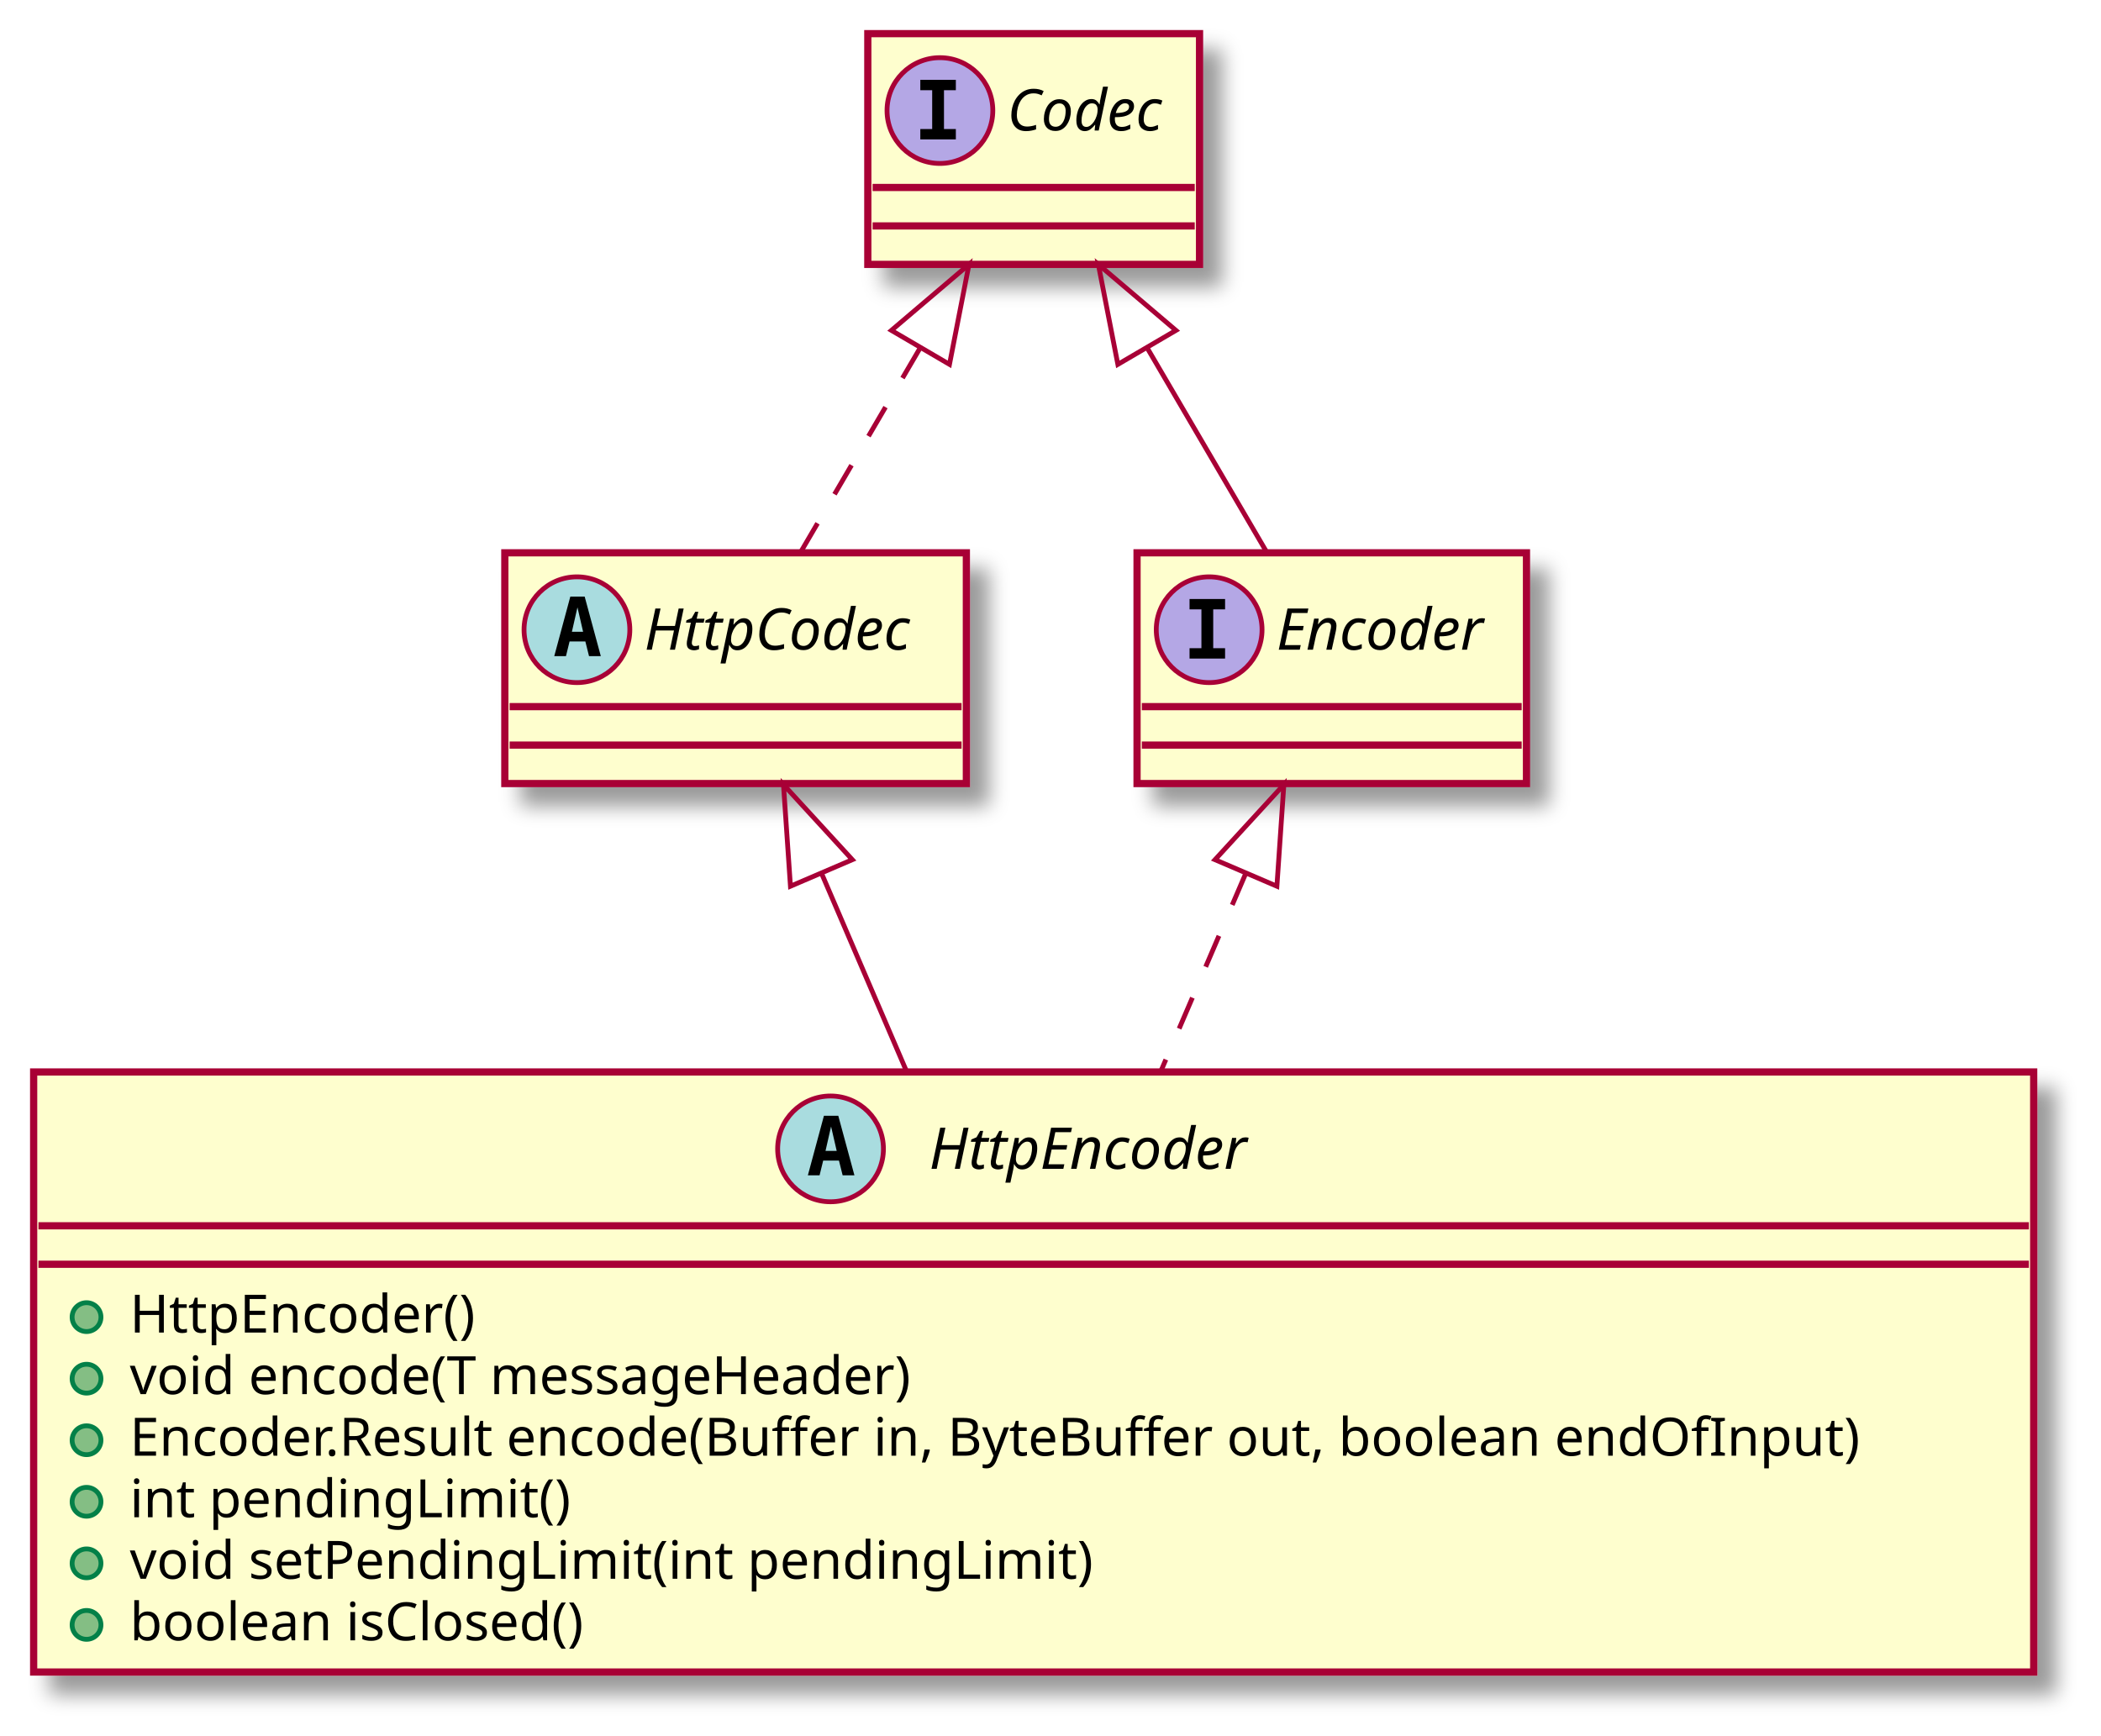
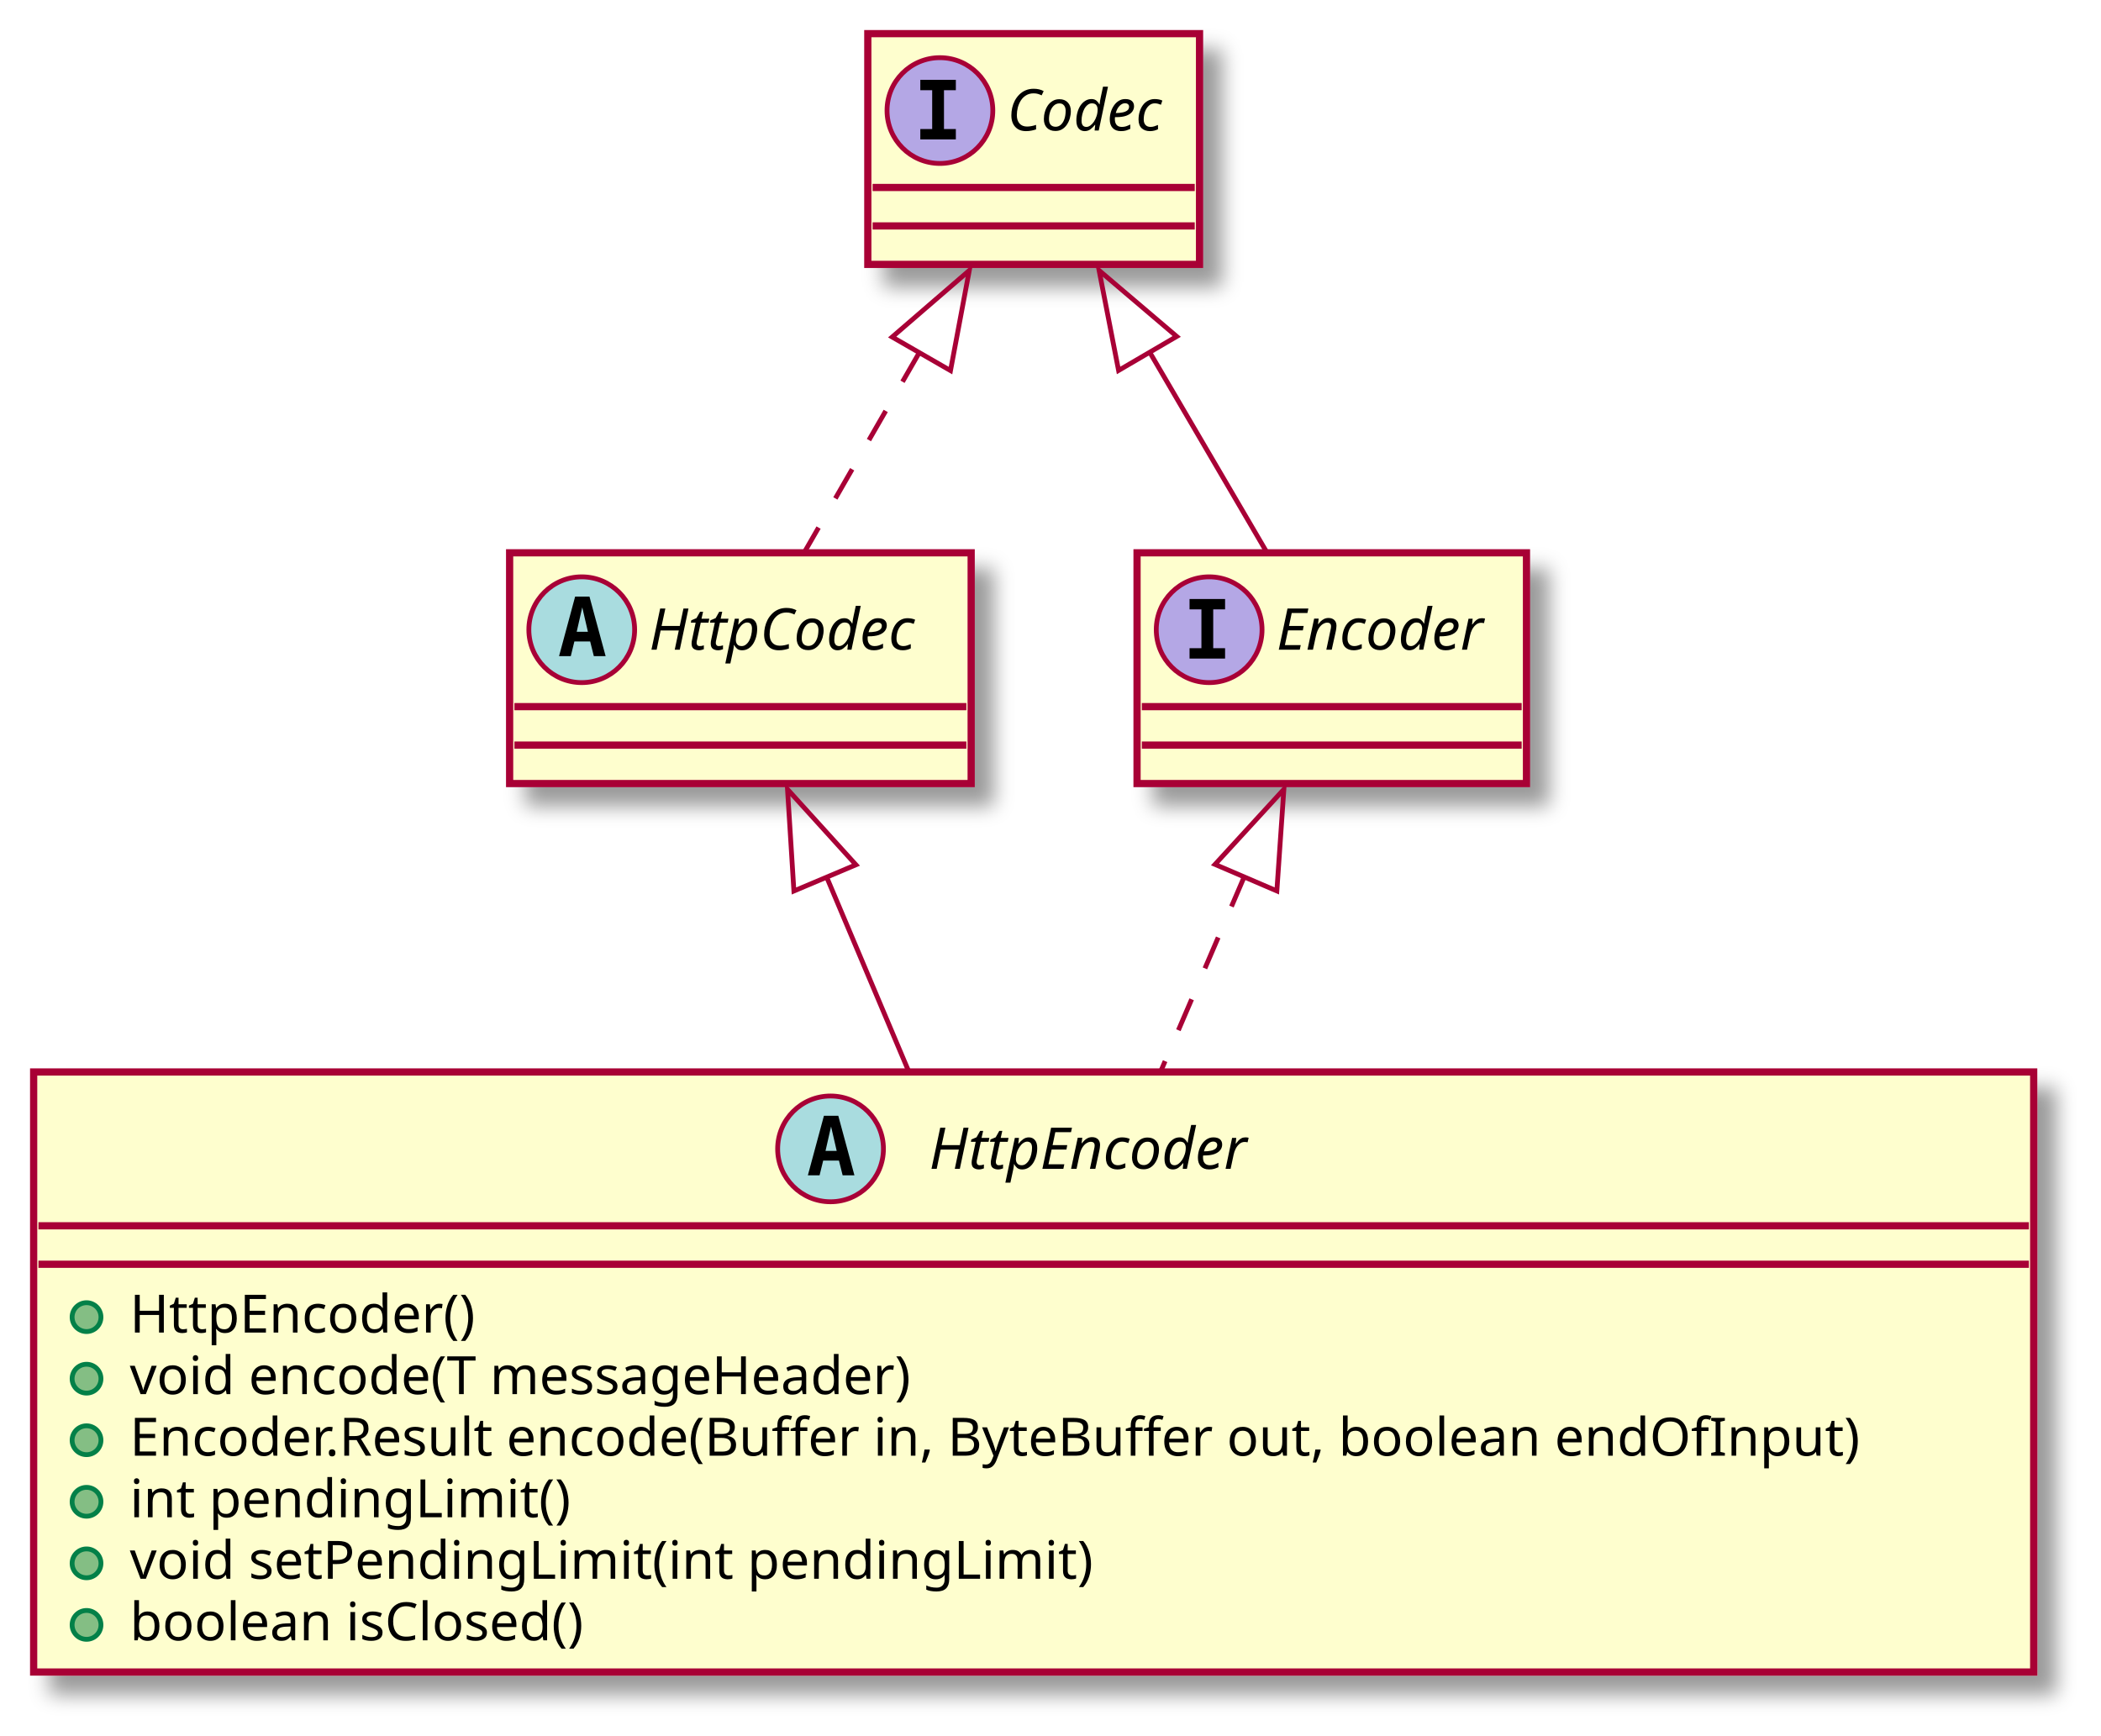
<svg xmlns="http://www.w3.org/2000/svg" contentScriptType="application/ecmascript" contentStyleType="text/css" height="361px" preserveAspectRatio="none" style="width:437px;height:361px;background:#FFFFFF;" version="1.1" viewBox="0 0 437 361" width="437px" zoomAndPan="magnify">
  <defs>
    <filter height="300%" id="f1w6qqtodcv2b1" width="300%" x="-1" y="-1">
      <feGaussianBlur result="blurOut" stdDeviation="2.0" />
      <feColorMatrix in="blurOut" result="blurOut2" type="matrix" values="0 0 0 0 0 0 0 0 0 0 0 0 0 0 0 0 0 0 .4 0" />
      <feOffset dx="4.0" dy="4.0" in="blurOut2" result="blurOut3" />
      <feBlend in="SourceGraphic" in2="blurOut3" mode="normal" />
    </filter>
  </defs>
  <g>
    <rect codeLine="2" fill="#FEFECE" filter="url(#f1w6qqtodcv2b1)" height="48" id="Codec" style="stroke:#A80036;stroke-width:1.5;" width="69" x="180.5" y="7" />
    <ellipse cx="195.5" cy="23" fill="#B4A7E5" rx="11" ry="11" style="stroke:#A80036;stroke-width:1.0;" />
    <path d="M191.422,18.766 L191.422,16.609 L198.812,16.609 L198.812,18.766 L196.344,18.766 L196.344,26.844 L198.812,26.844 L198.812,29 L191.422,29 L191.422,26.844 L193.891,26.844 L193.891,18.766 L191.422,18.766 Z " fill="#000000" />
    <text fill="#000000" font-family="sans-serif" font-size="12" font-style="italic" lengthAdjust="spacing" textLength="37" x="209.5" y="27.154">Codec</text>
    <line style="stroke:#A80036;stroke-width:1.5;" x1="181.5" x2="248.5" y1="39" y2="39" />
    <line style="stroke:#A80036;stroke-width:1.5;" x1="181.5" x2="248.5" y1="47" y2="47" />
-     <rect codeLine="5" fill="#FEFECE" filter="url(#f1w6qqtodcv2b1)" height="48" id="HttpCodec" style="stroke:#A80036;stroke-width:1.5;" width="96" x="105" y="115" />
-     <ellipse cx="120" cy="131" fill="#A9DCDF" rx="11" ry="11" style="stroke:#A80036;stroke-width:1.0;" />
-     <path d="M120.109,126.344 L118.953,131.422 L121.281,131.422 L120.109,126.344 Z M118.625,124.109 L121.609,124.109 L124.969,136.5 L122.516,136.5 L121.75,133.438 L118.469,133.438 L117.719,136.5 L115.281,136.5 L118.625,124.109 Z " fill="#000000" />
-     <text fill="#000000" font-family="sans-serif" font-size="12" font-style="italic" lengthAdjust="spacing" textLength="64" x="134" y="135.154">HttpCodec</text>
-     <line style="stroke:#A80036;stroke-width:1.5;" x1="106" x2="200" y1="147" y2="147" />
-     <line style="stroke:#A80036;stroke-width:1.5;" x1="106" x2="200" y1="155" y2="155" />
+     <rect codeLine="5" fill="#FEFECE" filter="url(#f1w6qqtodcv2b1)" height="48" id="HttpCodec" style="stroke:#A80036;stroke-width:1.5;" width="96" x="106" y="115" />
+     <ellipse cx="121" cy="131" fill="#A9DCDF" rx="11" ry="11" style="stroke:#A80036;stroke-width:1.0;" />
+     <path d="M121.109,126.344 L119.953,131.422 L122.281,131.422 L121.109,126.344 Z M119.625,124.109 L122.609,124.109 L125.969,136.5 L123.516,136.5 L122.75,133.438 L119.469,133.438 L118.719,136.5 L116.281,136.5 L119.625,124.109 Z " fill="#000000" />
+     <text fill="#000000" font-family="sans-serif" font-size="12" font-style="italic" lengthAdjust="spacing" textLength="64" x="135" y="135.154">HttpCodec</text>
+     <line style="stroke:#A80036;stroke-width:1.5;" x1="107" x2="201" y1="147" y2="147" />
+     <line style="stroke:#A80036;stroke-width:1.5;" x1="107" x2="201" y1="155" y2="155" />
    <rect codeLine="8" fill="#FEFECE" filter="url(#f1w6qqtodcv2b1)" height="48" id="Encoder" style="stroke:#A80036;stroke-width:1.5;" width="81" x="236.5" y="115" />
    <ellipse cx="251.5" cy="131" fill="#B4A7E5" rx="11" ry="11" style="stroke:#A80036;stroke-width:1.0;" />
    <path d="M247.422,126.766 L247.422,124.609 L254.812,124.609 L254.812,126.766 L252.344,126.766 L252.344,134.844 L254.812,134.844 L254.812,137 L247.422,137 L247.422,134.844 L249.891,134.844 L249.891,126.766 L247.422,126.766 Z " fill="#000000" />
    <text fill="#000000" font-family="sans-serif" font-size="12" font-style="italic" lengthAdjust="spacing" textLength="49" x="265.5" y="135.154">Encoder</text>
    <line style="stroke:#A80036;stroke-width:1.5;" x1="237.5" x2="316.5" y1="147" y2="147" />
    <line style="stroke:#A80036;stroke-width:1.5;" x1="237.5" x2="316.5" y1="155" y2="155" />
    <rect codeLine="11" fill="#FEFECE" filter="url(#f1w6qqtodcv2b1)" height="124.828" id="HttpEncoder" style="stroke:#A80036;stroke-width:1.5;" width="416" x="7" y="223" />
    <ellipse cx="172.75" cy="239" fill="#A9DCDF" rx="11" ry="11" style="stroke:#A80036;stroke-width:1.0;" />
    <path d="M172.859,234.344 L171.703,239.422 L174.031,239.422 L172.859,234.344 Z M171.375,232.109 L174.359,232.109 L177.719,244.5 L175.266,244.5 L174.5,241.438 L171.219,241.438 L170.469,244.5 L168.031,244.5 L171.375,232.109 Z " fill="#000000" />
    <text fill="#000000" font-family="sans-serif" font-size="12" font-style="italic" lengthAdjust="spacing" textLength="76" x="193.25" y="243.154">HttpEncoder</text>
    <line style="stroke:#A80036;stroke-width:1.5;" x1="8" x2="422" y1="255" y2="255" />
    <line style="stroke:#A80036;stroke-width:1.5;" x1="8" x2="422" y1="263" y2="263" />
    <ellipse cx="18" cy="274" fill="#84BE84" rx="3" ry="3" style="stroke:#038048;stroke-width:1.0;" />
    <text fill="#000000" font-family="sans-serif" font-size="11" lengthAdjust="spacing" textLength="77" x="27" y="277.21">HttpEncoder()</text>
    <ellipse cx="18" cy="286.805" fill="#84BE84" rx="3" ry="3" style="stroke:#038048;stroke-width:1.0;" />
    <text fill="#000000" font-family="sans-serif" font-size="11" lengthAdjust="spacing" textLength="179" x="27" y="290.015">void encode(T messageHeader)</text>
    <ellipse cx="18" cy="299.609" fill="#84BE84" rx="3" ry="3" style="stroke:#038048;stroke-width:1.0;" />
    <text fill="#000000" font-family="sans-serif" font-size="11" lengthAdjust="spacing" textLength="390" x="27" y="302.82">Encoder.Result encode(Buffer in, ByteBuffer out, boolean endOfInput)</text>
    <ellipse cx="18" cy="312.414" fill="#84BE84" rx="3" ry="3" style="stroke:#038048;stroke-width:1.0;" />
    <text fill="#000000" font-family="sans-serif" font-size="11" lengthAdjust="spacing" textLength="97" x="27" y="315.625">int pendingLimit()</text>
    <ellipse cx="18" cy="325.219" fill="#84BE84" rx="3" ry="3" style="stroke:#038048;stroke-width:1.0;" />
    <text fill="#000000" font-family="sans-serif" font-size="11" lengthAdjust="spacing" textLength="213" x="27" y="328.429">void setPendingLimit(int pendingLimit)</text>
    <ellipse cx="18" cy="338.023" fill="#84BE84" rx="3" ry="3" style="stroke:#038048;stroke-width:1.0;" />
    <text fill="#000000" font-family="sans-serif" font-size="11" lengthAdjust="spacing" textLength="105" x="27" y="341.234">boolean isClosed()</text>
-     <path codeLine="20" d="M191.25,72.61 C182.92,86.85 173.85,102.35 166.64,114.68 " fill="none" id="Codec-backto-HttpCodec" style="stroke:#A80036;stroke-width:1.0;stroke-dasharray:7.0,7.0;" />
-     <polygon fill="none" points="185.41,68.73,201.55,55,197.49,75.8,185.41,68.73" style="stroke:#A80036;stroke-width:1.0;" />
-     <path codeLine="22" d="M238.75,72.61 C247.08,86.85 256.15,102.35 263.36,114.68 " fill="none" id="Codec-backto-Encoder" style="stroke:#A80036;stroke-width:1.0;" />
-     <polygon fill="none" points="232.51,75.8,228.45,55,244.59,68.73,232.51,75.8" style="stroke:#A80036;stroke-width:1.0;" />
-     <path codeLine="24" d="M170.94,181.82 C176.46,194.68 182.65,209.1 188.61,222.99 " fill="none" id="HttpCodec-backto-HttpEncoder" style="stroke:#A80036;stroke-width:1.0;" />
-     <polygon fill="none" points="164.41,184.36,162.96,163.22,177.28,178.84,164.41,184.36" style="stroke:#A80036;stroke-width:1.0;" />
-     <path codeLine="26" d="M259.06,181.82 C253.54,194.68 247.35,209.1 241.39,222.99 " fill="none" id="Encoder-backto-HttpEncoder" style="stroke:#A80036;stroke-width:1.0;stroke-dasharray:7.0,7.0;" />
-     <polygon fill="none" points="252.72,178.84,267.04,163.22,265.59,184.36,252.72,178.84" style="stroke:#A80036;stroke-width:1.0;" />
+     <path codeLine="20" d="M191.21,73.35 C183.11,87.42 174.34,102.65 167.36,114.79 " fill="none" id="Codec-backto-HttpCodec" style="stroke:#A80036;stroke-width:1.0;stroke-dasharray:7.0,7.0;" />
+     <polygon fill="none" points="185.57,70.11,201.61,56.26,197.7,77.09,185.57,70.11" style="stroke:#A80036;stroke-width:1.0;" />
+     <path codeLine="22" d="M239.18,73.35 C247.42,87.42 256.32,102.65 263.43,114.79 " fill="none" id="Codec-backto-Encoder" style="stroke:#A80036;stroke-width:1.0;" />
+     <polygon fill="none" points="232.66,77.06,228.61,56.26,244.75,69.99,232.66,77.06" style="stroke:#A80036;stroke-width:1.0;" />
+     <path codeLine="24" d="M171.81,182.15 C177.15,194.82 183.14,208.98 188.9,222.63 " fill="none" id="HttpCodec-backto-HttpEncoder" style="stroke:#A80036;stroke-width:1.0;" />
+     <polygon fill="none" points="165.13,185.35,163.8,164.2,178.03,179.9,165.13,185.35" style="stroke:#A80036;stroke-width:1.0;" />
+     <path codeLine="26" d="M258.9,182.15 C253.47,194.82 247.39,208.98 241.53,222.63 " fill="none" id="Encoder-backto-HttpEncoder" style="stroke:#A80036;stroke-width:1.0;stroke-dasharray:7.0,7.0;" />
+     <polygon fill="none" points="252.72,179.82,267.04,164.2,265.58,185.34,252.72,179.82" style="stroke:#A80036;stroke-width:1.0;" />
  </g>
</svg>
